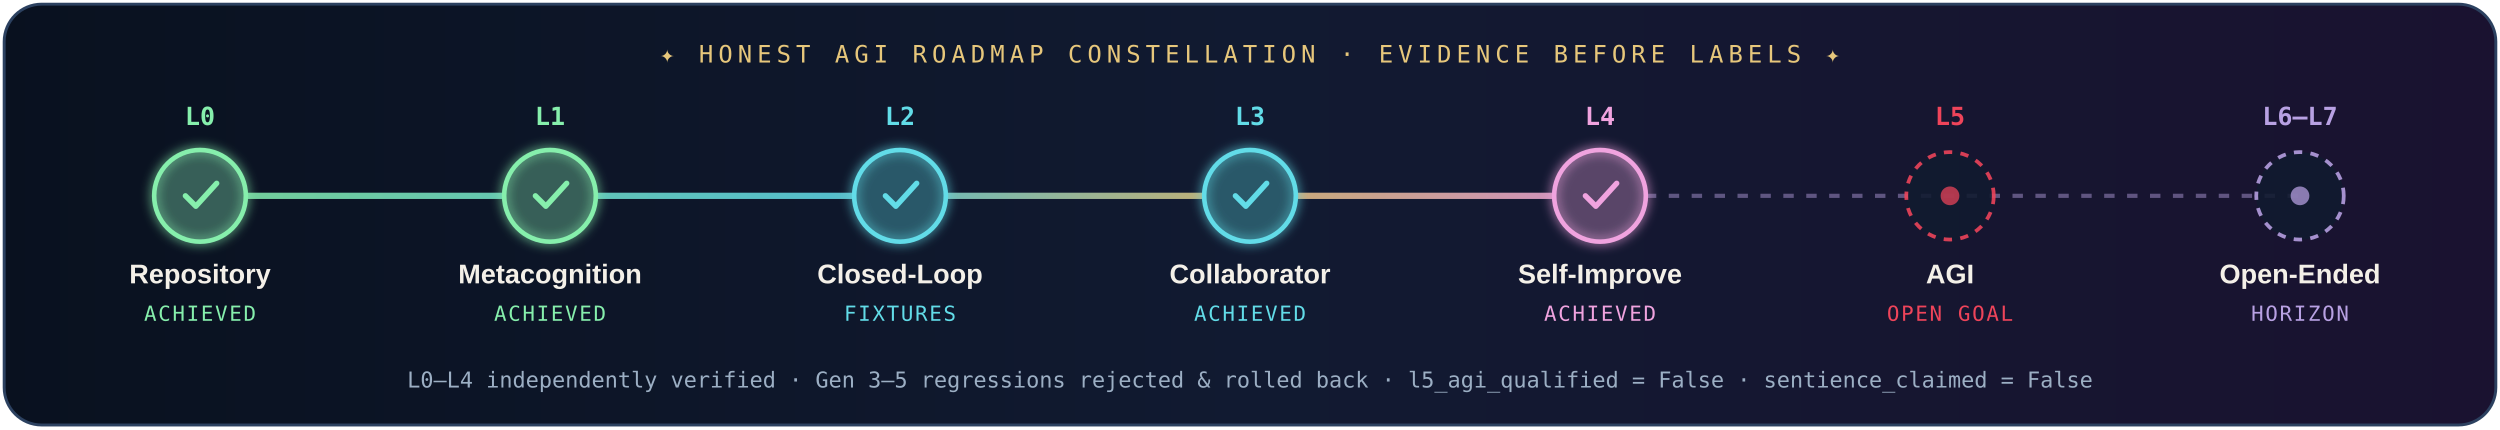
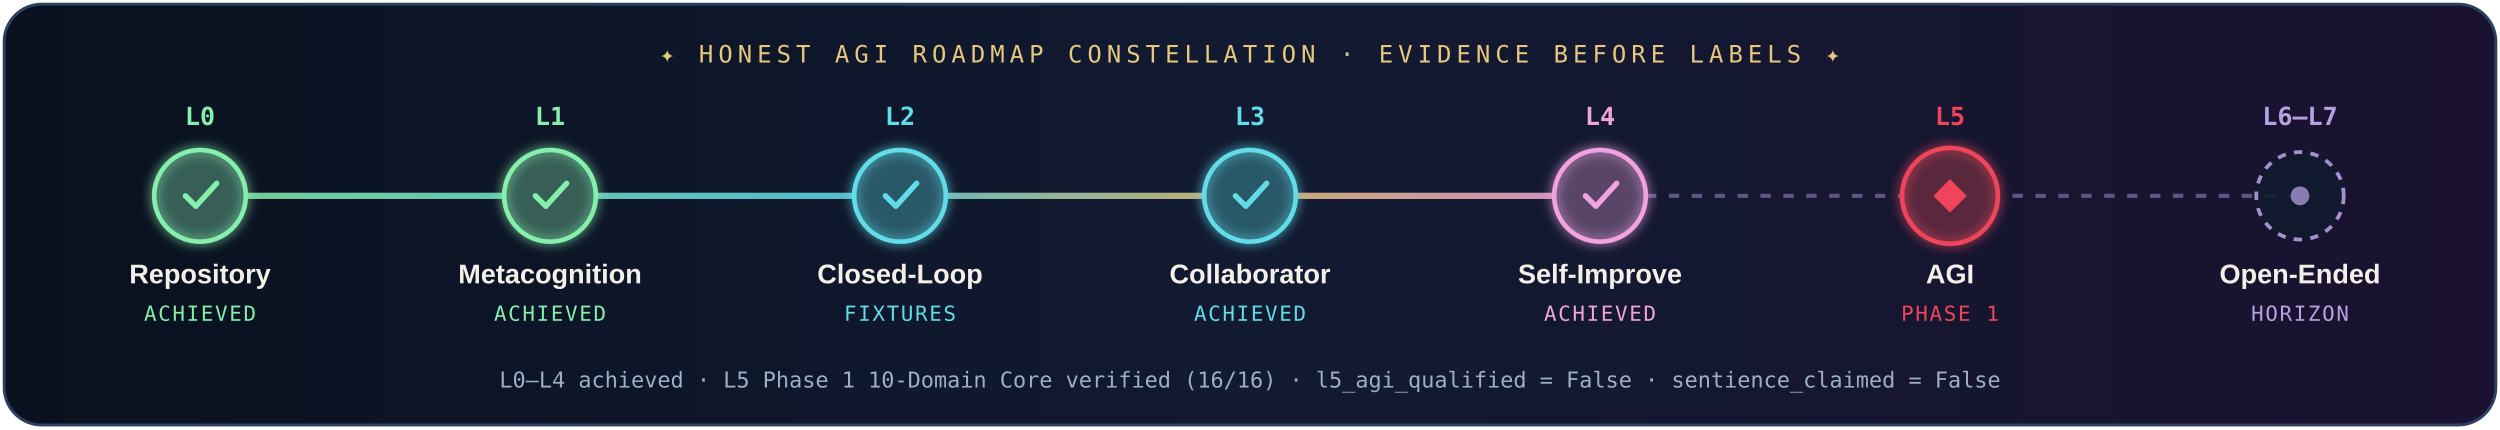
<svg xmlns="http://www.w3.org/2000/svg" viewBox="0 0 1200 206" width="1200" height="206" role="img" aria-label="Zoe Honest AGI Roadmap Progress from L0 Repository to L7 Open-Ended.">
  <defs>
    <linearGradient id="rbBg" x1="0%" y1="0%" x2="100%" y2="0%">
      <stop offset="0%" stop-color="#09111f" />
      <stop offset="50%" stop-color="#111a31" />
      <stop offset="100%" stop-color="#1a1230" />
    </linearGradient>
    <linearGradient id="trackDone" gradientUnits="userSpaceOnUse" x1="96" y1="94" x2="768" y2="94">
      <stop offset="0%" stop-color="#86efac" />
      <stop offset="45%" stop-color="#62dce8" />
      <stop offset="75%" stop-color="#e7c77b" />
      <stop offset="100%" stop-color="#f0a3df" />
    </linearGradient>
    <filter id="glow" x="-50%" y="-50%" width="200%" height="200%">
      <feGaussianBlur stdDeviation="2.6" result="b" />
      <feMerge>
        <feMergeNode in="b" />
        <feMergeNode in="SourceGraphic" />
      </feMerge>
    </filter>
  </defs>
  <rect x="2" y="2" width="1196" height="202" rx="18" fill="url(#rbBg)" stroke="#2c4160" stroke-width="1.4" />
  <text x="600" y="30" text-anchor="middle" font-family="'JetBrains Mono', 'Fira Code', ui-monospace, SFMono-Regular, Menlo, monospace" font-size="11.5" letter-spacing="2.4" fill="#e7c77b">✦  HONEST AGI ROADMAP CONSTELLATION  ·  EVIDENCE BEFORE LABELS  ✦</text>
  <line x1="96" y1="94" x2="768" y2="94" stroke="url(#trackDone)" stroke-width="3" opacity="0.85" />
  <line x1="768" y1="94" x2="1104" y2="94" stroke="#b8a1e3" stroke-width="2" stroke-dasharray="5 6" opacity="0.45" />
  <g>
    <circle cx="96" cy="94" r="22" fill="#101a2e" />
    <circle cx="96" cy="94" r="22" fill="#86efac" fill-opacity="0.18" stroke="#86efac" stroke-width="2.2" filter="url(#glow)" />
    <path d="M 89,94 L 94,99 L 104,88" fill="none" stroke="#86efac" stroke-width="2.6" stroke-linecap="round" stroke-linejoin="round" />
    <text x="96" y="60" text-anchor="middle" font-family="'JetBrains Mono', 'Fira Code', ui-monospace, SFMono-Regular, Menlo, monospace" font-size="12" font-weight="700" fill="#86efac">L0</text>
    <text x="96" y="136" text-anchor="middle" font-family="'Segoe UI', -apple-system, BlinkMacSystemFont, 'Helvetica Neue', Arial, sans-serif" font-size="13" font-weight="600" fill="#f4f0e8">Repository</text>
    <text x="96" y="154" text-anchor="middle" font-family="'JetBrains Mono', 'Fira Code', ui-monospace, SFMono-Regular, Menlo, monospace" font-size="10" letter-spacing="0.8" fill="#86efac">ACHIEVED</text>
  </g>
  <g>
    <circle cx="264" cy="94" r="22" fill="#101a2e" />
    <circle cx="264" cy="94" r="22" fill="#86efac" fill-opacity="0.18" stroke="#86efac" stroke-width="2.2" filter="url(#glow)" />
    <path d="M 257,94 L 262,99 L 272,88" fill="none" stroke="#86efac" stroke-width="2.6" stroke-linecap="round" stroke-linejoin="round" />
    <text x="264" y="60" text-anchor="middle" font-family="'JetBrains Mono', 'Fira Code', ui-monospace, SFMono-Regular, Menlo, monospace" font-size="12" font-weight="700" fill="#86efac">L1</text>
    <text x="264" y="136" text-anchor="middle" font-family="'Segoe UI', -apple-system, BlinkMacSystemFont, 'Helvetica Neue', Arial, sans-serif" font-size="13" font-weight="600" fill="#f4f0e8">Metacognition</text>
    <text x="264" y="154" text-anchor="middle" font-family="'JetBrains Mono', 'Fira Code', ui-monospace, SFMono-Regular, Menlo, monospace" font-size="10" letter-spacing="0.8" fill="#86efac">ACHIEVED</text>
  </g>
  <g>
    <circle cx="432" cy="94" r="22" fill="#101a2e" />
    <circle cx="432" cy="94" r="22" fill="#62dce8" fill-opacity="0.18" stroke="#62dce8" stroke-width="2.2" filter="url(#glow)" />
    <path d="M 425,94 L 430,99 L 440,88" fill="none" stroke="#62dce8" stroke-width="2.6" stroke-linecap="round" stroke-linejoin="round" />
    <text x="432" y="60" text-anchor="middle" font-family="'JetBrains Mono', 'Fira Code', ui-monospace, SFMono-Regular, Menlo, monospace" font-size="12" font-weight="700" fill="#62dce8">L2</text>
    <text x="432" y="136" text-anchor="middle" font-family="'Segoe UI', -apple-system, BlinkMacSystemFont, 'Helvetica Neue', Arial, sans-serif" font-size="13" font-weight="600" fill="#f4f0e8">Closed-Loop</text>
    <text x="432" y="154" text-anchor="middle" font-family="'JetBrains Mono', 'Fira Code', ui-monospace, SFMono-Regular, Menlo, monospace" font-size="10" letter-spacing="0.8" fill="#62dce8">FIXTURES</text>
  </g>
  <g>
    <circle cx="600" cy="94" r="22" fill="#101a2e" />
    <circle cx="600" cy="94" r="22" fill="#62dce8" fill-opacity="0.18" stroke="#62dce8" stroke-width="2.2" filter="url(#glow)" />
    <path d="M 593,94 L 598,99 L 608,88" fill="none" stroke="#62dce8" stroke-width="2.6" stroke-linecap="round" stroke-linejoin="round" />
    <text x="600" y="60" text-anchor="middle" font-family="'JetBrains Mono', 'Fira Code', ui-monospace, SFMono-Regular, Menlo, monospace" font-size="12" font-weight="700" fill="#62dce8">L3</text>
    <text x="600" y="136" text-anchor="middle" font-family="'Segoe UI', -apple-system, BlinkMacSystemFont, 'Helvetica Neue', Arial, sans-serif" font-size="13" font-weight="600" fill="#f4f0e8">Collaborator</text>
    <text x="600" y="154" text-anchor="middle" font-family="'JetBrains Mono', 'Fira Code', ui-monospace, SFMono-Regular, Menlo, monospace" font-size="10" letter-spacing="0.8" fill="#62dce8">ACHIEVED</text>
  </g>
  <g>
    <circle cx="768" cy="94" r="22" fill="#101a2e" />
    <circle cx="768" cy="94" r="22" fill="#f0a3df" fill-opacity="0.18" stroke="#f0a3df" stroke-width="2.2" filter="url(#glow)" />
    <path d="M 761,94 L 766,99 L 776,88" fill="none" stroke="#f0a3df" stroke-width="2.6" stroke-linecap="round" stroke-linejoin="round" />
    <text x="768" y="60" text-anchor="middle" font-family="'JetBrains Mono', 'Fira Code', ui-monospace, SFMono-Regular, Menlo, monospace" font-size="12" font-weight="700" fill="#f0a3df">L4</text>
    <text x="768" y="136" text-anchor="middle" font-family="'Segoe UI', -apple-system, BlinkMacSystemFont, 'Helvetica Neue', Arial, sans-serif" font-size="13" font-weight="600" fill="#f4f0e8">Self-Improve</text>
    <text x="768" y="154" text-anchor="middle" font-family="'JetBrains Mono', 'Fira Code', ui-monospace, SFMono-Regular, Menlo, monospace" font-size="10" letter-spacing="0.8" fill="#f0a3df">ACHIEVED</text>
  </g>
  <g>
-     <circle cx="936" cy="94" r="21" fill="#101a2e" stroke="#ef445a" stroke-width="1.8" stroke-dasharray="4 4" opacity="0.88" />
-     <circle cx="936" cy="94" r="4.5" fill="#ef445a" opacity="0.72" />
+     <circle cx="936" cy="94" r="23" fill="#101a2e" />
+     <circle cx="936" cy="94" r="23" fill="#ef445a" fill-opacity="0.18" stroke="#ef445a" stroke-width="2.2" filter="url(#glow)">
+       <animate attributeName="r" values="21;24;21" dur="3.0s" repeatCount="indefinite" />
+     </circle>
+     <polygon points="936,86 944,94 936,102 928,94" fill="#ef445a" />
    <text x="936" y="60" text-anchor="middle" font-family="'JetBrains Mono', 'Fira Code', ui-monospace, SFMono-Regular, Menlo, monospace" font-size="12" font-weight="700" fill="#ef445a">L5</text>
    <text x="936" y="136" text-anchor="middle" font-family="'Segoe UI', -apple-system, BlinkMacSystemFont, 'Helvetica Neue', Arial, sans-serif" font-size="13" font-weight="600" fill="#f4f0e8">AGI</text>
-     <text x="936" y="154" text-anchor="middle" font-family="'JetBrains Mono', 'Fira Code', ui-monospace, SFMono-Regular, Menlo, monospace" font-size="10" letter-spacing="0.8" fill="#ef445a">OPEN GOAL</text>
+     <text x="936" y="154" text-anchor="middle" font-family="'JetBrains Mono', 'Fira Code', ui-monospace, SFMono-Regular, Menlo, monospace" font-size="10" letter-spacing="0.8" fill="#ef445a">PHASE 1</text>
  </g>
  <g>
    <circle cx="1104" cy="94" r="21" fill="#101a2e" stroke="#b8a1e3" stroke-width="1.8" stroke-dasharray="4 4" opacity="0.88" />
    <circle cx="1104" cy="94" r="4.5" fill="#b8a1e3" opacity="0.72" />
    <text x="1104" y="60" text-anchor="middle" font-family="'JetBrains Mono', 'Fira Code', ui-monospace, SFMono-Regular, Menlo, monospace" font-size="12" font-weight="700" fill="#b8a1e3">L6–L7</text>
    <text x="1104" y="136" text-anchor="middle" font-family="'Segoe UI', -apple-system, BlinkMacSystemFont, 'Helvetica Neue', Arial, sans-serif" font-size="13" font-weight="600" fill="#f4f0e8">Open-Ended</text>
    <text x="1104" y="154" text-anchor="middle" font-family="'JetBrains Mono', 'Fira Code', ui-monospace, SFMono-Regular, Menlo, monospace" font-size="10" letter-spacing="0.8" fill="#b8a1e3">HORIZON</text>
  </g>
  <text x="600" y="186" text-anchor="middle" font-family="'JetBrains Mono', 'Fira Code', ui-monospace, SFMono-Regular, Menlo, monospace" font-size="10.5" fill="#9cafc4">
-     L0–L4 independently verified  ·  Gen 3–5 regressions rejected &amp; rolled back  ·  l5_agi_qualified = False  ·  sentience_claimed = False
+     L0–L4 achieved  ·  L5 Phase 1 10-Domain Core verified (16/16)  ·  l5_agi_qualified = False  ·  sentience_claimed = False
  </text>
</svg>
